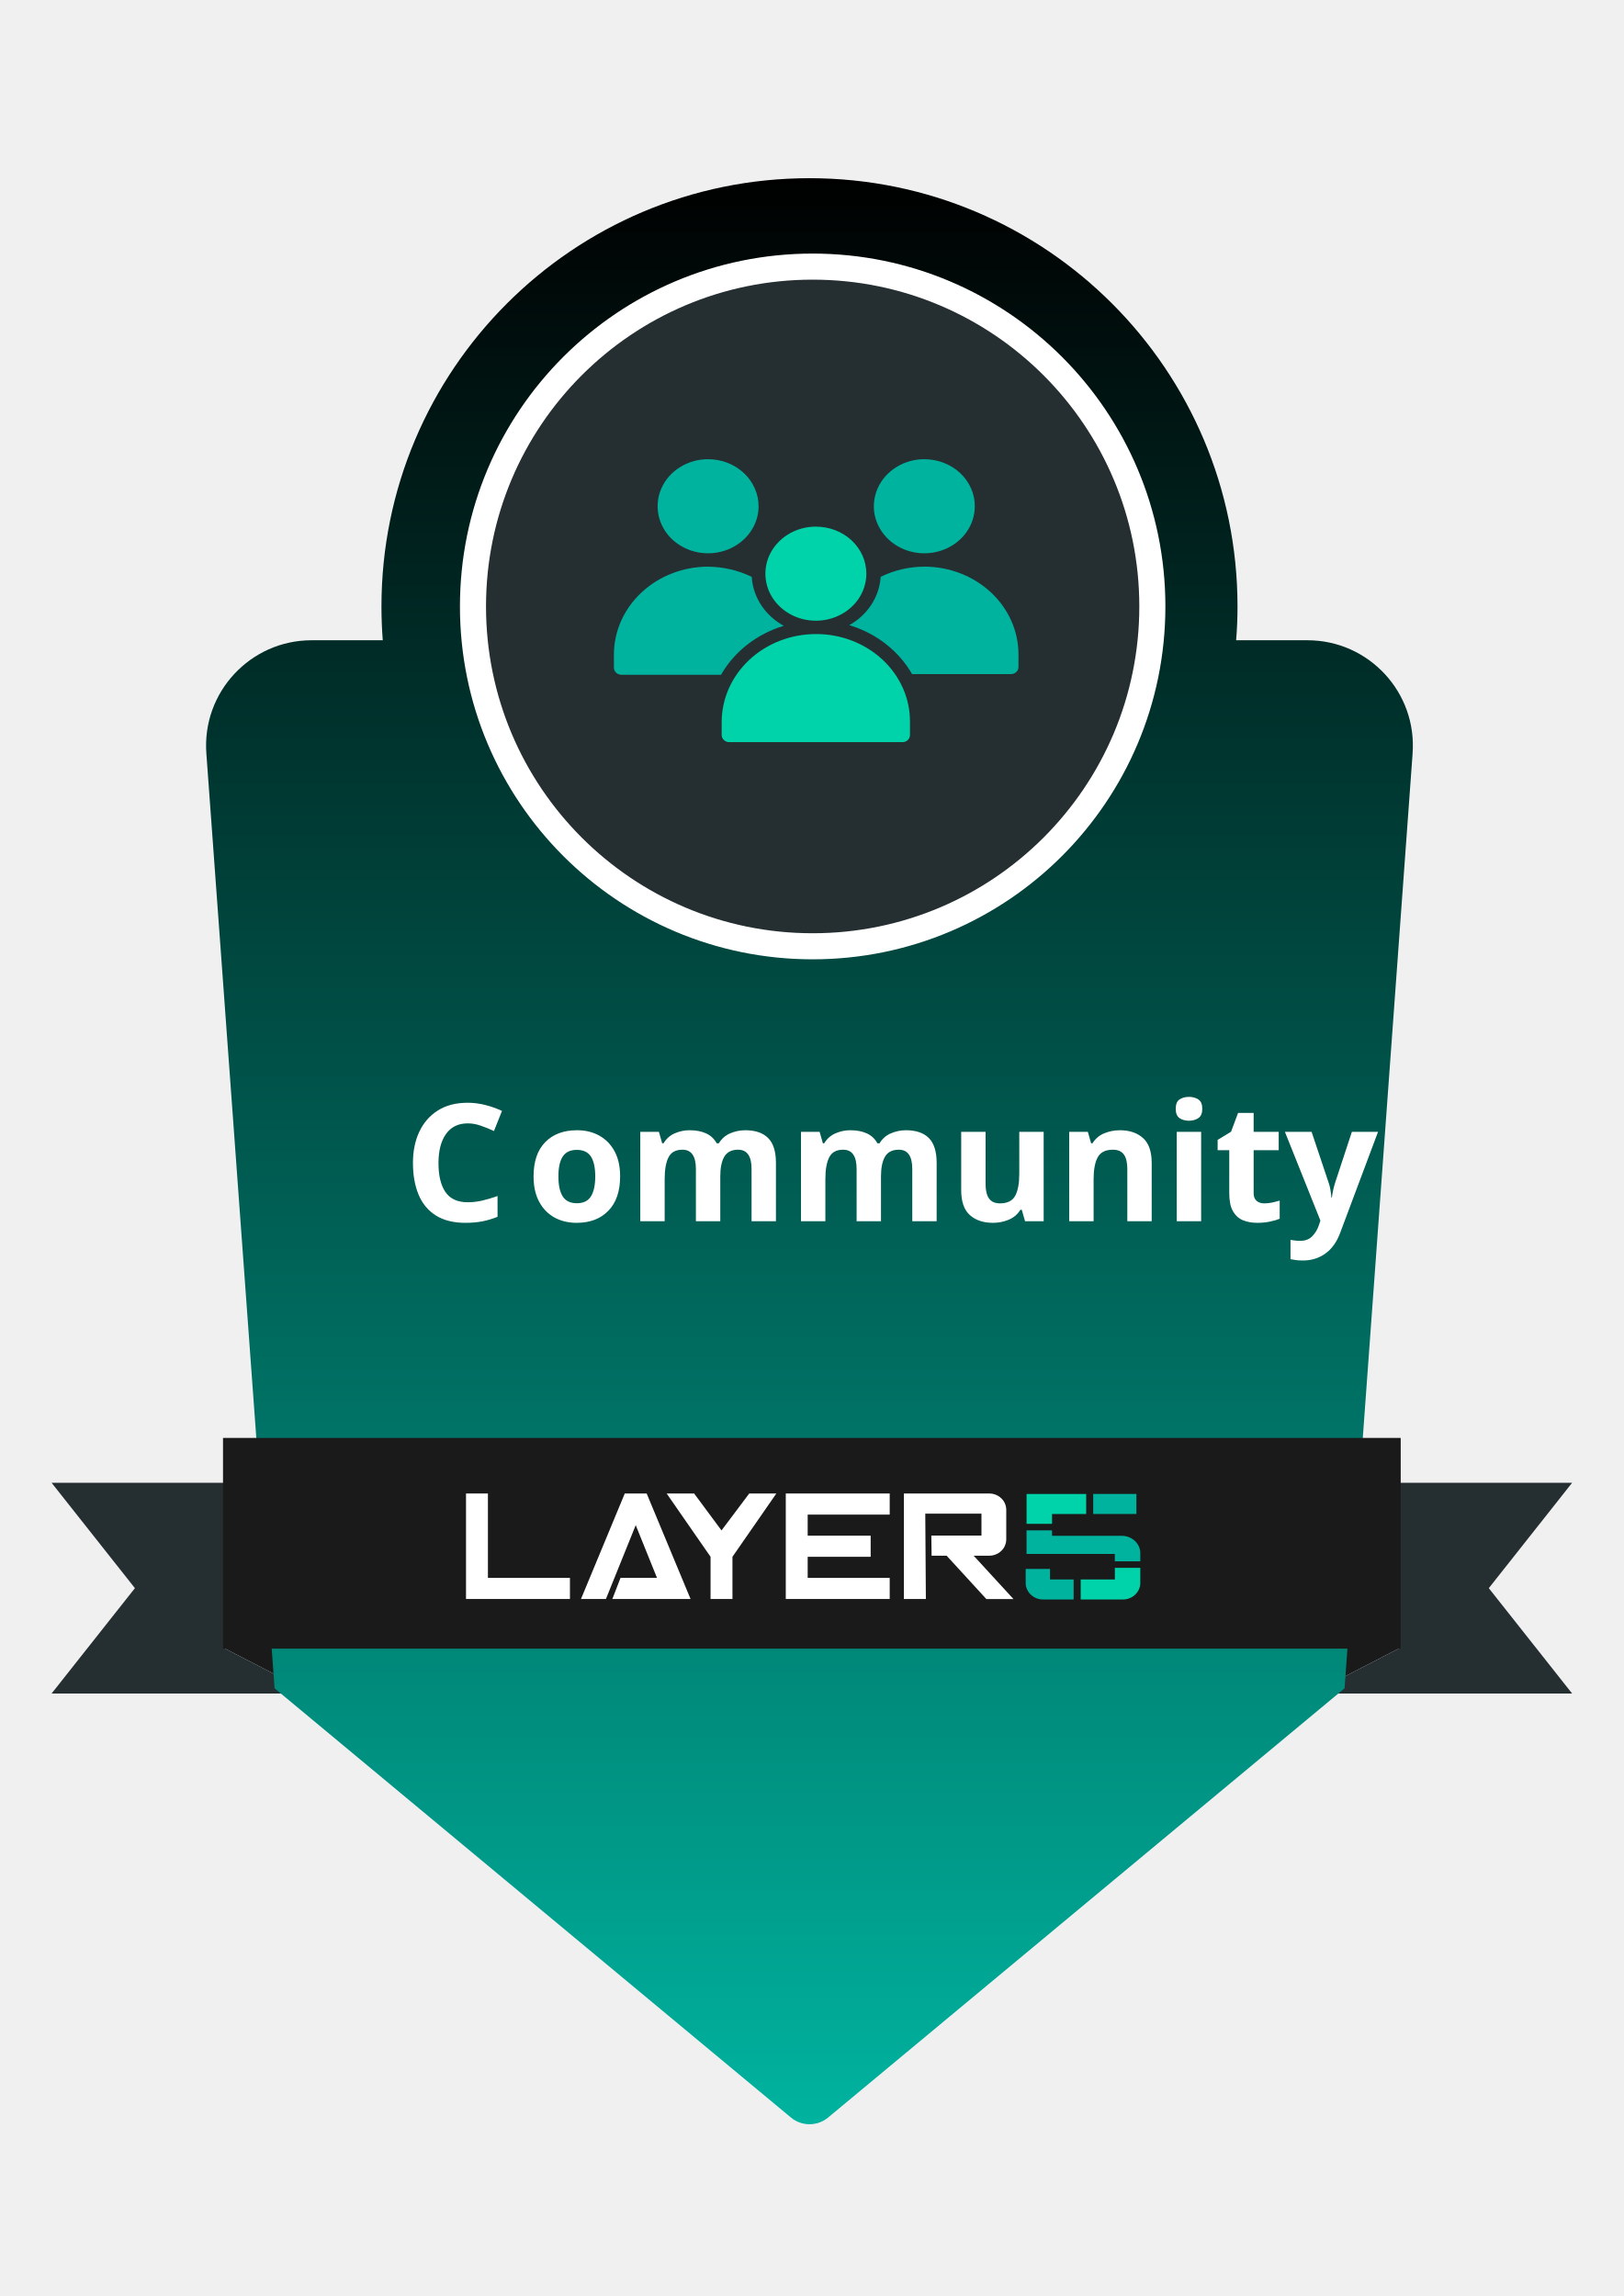
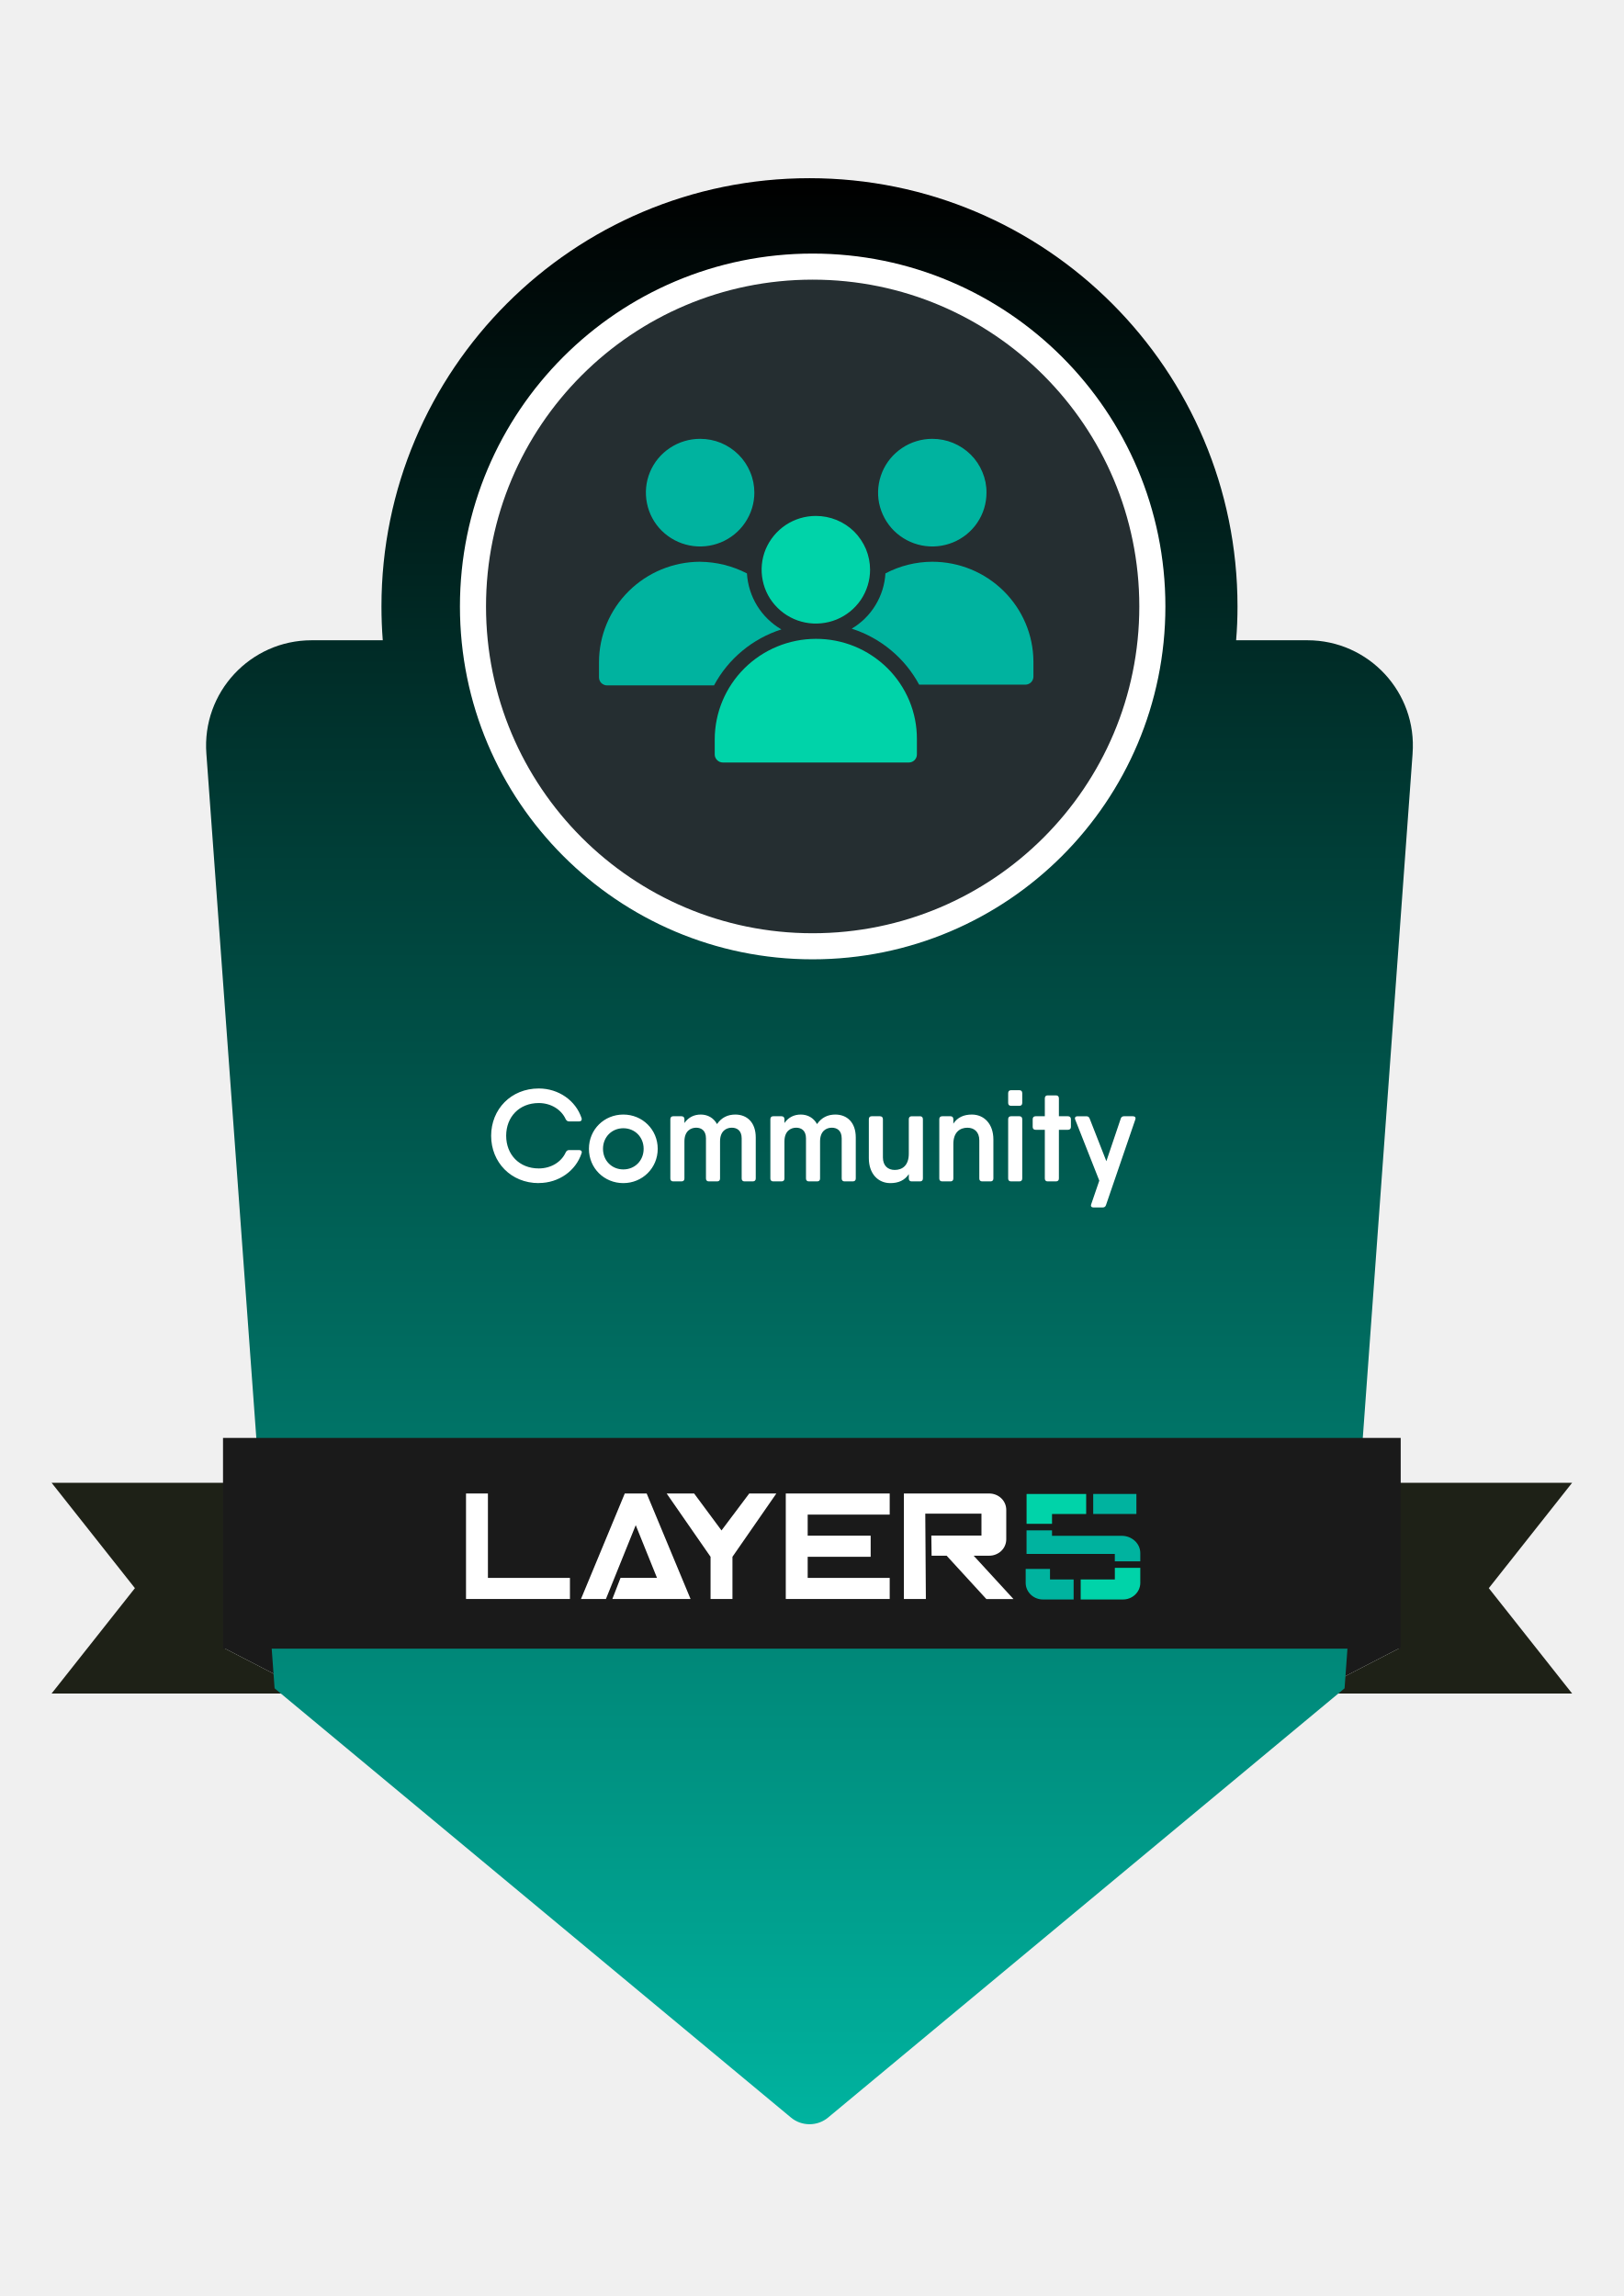
<svg xmlns="http://www.w3.org/2000/svg" id="Layer_1" data-name="Layer 1" viewBox="0 0 595.28 841.89">
  <defs>
    <style>
      .cls-1 {
        fill: #00b39f;
      }

-       .cls-2, .cls-3 {
+       .cls-2 {
        fill: #fff;
      }

-       .cls-4, .cls-5 {
+       .cls-3 {
        fill: #252e31;
-       }
- 
-       .cls-6 {
-         letter-spacing: 0em;
-       }
- 
-       .cls-7 {
-         clip-path: url(#clippath-1);
-       }
- 
-       .cls-8 {
-         fill: #00d3a9;
-       }
- 
-       .cls-9 {
-         clip-path: url(#clippath);
-       }
- 
-       .cls-10 {
-         fill: #a20e30;
-       }
- 
-       .cls-11 {
-         fill: none;
-       }
- 
-       .cls-5 {
        stroke: #fff;
        stroke-width: 9.56px;
      }

-       .cls-12 {
+       .cls-4 {
+         clip-path: url(#clippath-1);
+       }
+ 
+       .cls-5 {
+         fill: #00d3a9;
+       }
+ 
+       .cls-6 {
+         clip-path: url(#clippath);
+       }
+ 
+       .cls-7 {
+         fill: #a20e30;
+       }
+ 
+       .cls-8 {
+         fill: #1e2117;
+       }
+ 
+       .cls-9 {
+         fill: none;
+       }
+ 
+       .cls-10 {
        fill: #1a1a1a;
      }

-       .cls-13 {
+       .cls-11 {
        fill: url(#linear-gradient);
-       }
- 
-       .cls-3 {
-         font-family: QanelasSoft-SemiBold, 'Qanelas Soft';
-         font-size: 60px;
-         font-weight: 600;
      }
    </style>
    <clipPath id="clippath">
-       <rect class="cls-11" x="18.91" y="65.35" width="557.47" height="713.56" />
+       <rect class="cls-9" x="18.91" y="65.35" width="557.47" height="713.56" />
    </clipPath>
    <linearGradient id="linear-gradient" x1="296.78" y1="778.65" x2="296.78" y2="65.1" gradientTransform="translate(0 844) scale(1 -1)" gradientUnits="userSpaceOnUse">
      <stop offset="0" stop-color="#000" />
      <stop offset="1" stop-color="#00b39f" />
    </linearGradient>
    <clipPath id="clippath-1">
-       <rect class="cls-11" x="225.07" y="168.38" width="148.32" height="103.74" />
+       <rect class="cls-9" x="219.59" y="160.91" width="159.28" height="118.68" />
    </clipPath>
  </defs>
-   <g id="Community">
-     <g class="cls-9">
-       <g>
-         <path class="cls-12" d="m480.87,604.12v16.86l32.65-16.86h-32.65Z" />
-         <path class="cls-12" d="m114.41,620.98v-16.86h-32.65l32.65,16.86Z" />
-         <path class="cls-4" d="m576.37,543.7H18.91l30.55,38.64-30.55,38.64h95.5l-32.65-16.86h32.65v-19.01h366.46v19.01h32.65l-32.65,16.86h95.5l-30.55-38.64,30.55-38.64Z" />
-         <path class="cls-13" d="m517.88,276.34l-24.94,342.73-189.32,157.36c-3.92,3.3-9.75,3.3-13.67,0l-189.28-157.36-25.01-342.73c-1.69-22.44,16.09-41.57,38.58-41.57h26.09c-.32-4.09-.48-8.22-.48-12.4,0-86.74,70.27-157.03,156.92-157.03s156.92,70.29,156.92,157.03c0,4.17-.16,8.31-.51,12.4h26.15c22.49,0,40.26,19.13,38.54,41.57Z" />
-         <text class="cls-3" transform="translate(147.91 447.79)">
-           <tspan class="cls-6" x="0" y="0">C</tspan>
-           <tspan x="45" y="0">ommunity</tspan>
-         </text>
-         <path class="cls-5" d="m297.92,346.98c68.78,0,124.55-55.79,124.55-124.61s-55.78-124.61-124.55-124.61-124.52,55.79-124.52,124.61,55.75,124.61,124.52,124.61Z" />
-         <g class="cls-7">
-           <g>
-             <path class="cls-1" d="m338.86,207.78c-5.58.02-11.06,1.3-15.99,3.73-.24,3.6-1.39,7.1-3.41,10.19-1.99,3.09-4.78,5.67-8.1,7.53,9.88,2.98,18.13,9.41,23.02,17.95h36.25c.74,0,1.42-.28,1.96-.76.5-.48.8-1.13.8-1.81v-4.9c-.06-8.49-3.74-16.61-10.2-22.59-6.47-5.98-15.19-9.34-24.33-9.35Z" />
-             <path class="cls-1" d="m259.6,207.78c-9.17.02-17.92,3.41-24.38,9.44-6.5,6.03-10.12,14.2-10.15,22.73v4.9c0,.68.3,1.33.8,1.81.53.48,1.22.75,1.96.76h36.52c4.87-8.54,13.14-14.97,22.99-17.95-3.38-1.86-6.23-4.47-8.28-7.6-2.05-3.13-3.23-6.69-3.47-10.35-4.92-2.4-10.41-3.68-15.99-3.73Z" />
-             <path class="cls-8" d="m299.11,193.1c-3.68,0-7.24,1.01-10.29,2.91-3.03,1.9-5.4,4.59-6.82,7.74-1.39,3.15-1.75,6.62-1.04,9.97.71,3.35,2.46,6.42,5.07,8.83,2.58,2.41,5.87,4.06,9.46,4.72,3.59.67,7.33.32,10.71-.98,3.38-1.31,6.26-3.52,8.31-6.35,2.02-2.84,3.11-6.17,3.11-9.58,0-2.27-.47-4.51-1.39-6.61-.95-2.1-2.31-4-4-5.6-1.72-1.6-3.77-2.87-6.02-3.74-2.25-.86-4.66-1.31-7.09-1.3Z" />
-             <path class="cls-8" d="m299.11,232.49c-9.17.02-17.92,3.41-24.38,9.44-6.47,6.03-10.12,14.2-10.15,22.73v4.9c0,.68.3,1.33.83,1.81.5.48,1.19.75,1.93.76h63.54c.71,0,1.42-.28,1.93-.76.5-.48.8-1.13.8-1.81v-4.9c.03-4.23-.86-8.42-2.58-12.33-1.75-3.91-4.27-7.46-7.48-10.45-3.23-2.99-7.03-5.36-11.21-6.97-4.21-1.61-8.69-2.44-13.23-2.42Z" />
-             <path class="cls-1" d="m338.86,168.38c-3.65,0-7.24,1.01-10.26,2.91-3.06,1.9-5.43,4.59-6.82,7.74s-1.78,6.62-1.07,9.97c.74,3.35,2.49,6.42,5.07,8.83,2.61,2.41,5.9,4.06,9.49,4.72,3.59.67,7.3.32,10.68-.98s6.29-3.52,8.31-6.35c2.05-2.84,3.11-6.17,3.11-9.58.03-2.27-.45-4.51-1.39-6.61-.92-2.1-2.28-4-4-5.6-1.72-1.6-3.77-2.87-6.02-3.74-2.22-.86-4.66-1.31-7.09-1.3Z" />
-             <path class="cls-1" d="m259.6,168.38c-3.68,0-7.24,1.01-10.29,2.91-3.06,1.9-5.43,4.59-6.82,7.74s-1.75,6.62-1.04,9.97c.71,3.35,2.46,6.42,5.04,8.83,2.61,2.41,5.9,4.06,9.49,4.72,3.59.67,7.3.32,10.68-.98,3.38-1.31,6.29-3.52,8.31-6.35,2.05-2.84,3.14-6.17,3.14-9.58,0-2.27-.47-4.51-1.42-6.61-.92-2.1-2.28-4-4-5.6-1.72-1.6-3.77-2.87-5.99-3.74-2.25-.86-4.66-1.31-7.09-1.3Z" />
-           </g>
+   <g class="cls-6">
+     <g>
+       <path class="cls-10" d="m480.87,604.12v16.86l32.65-16.86h-32.65Z" />
+       <path class="cls-10" d="m114.41,620.98v-16.86h-32.65l32.65,16.86Z" />
+       <path class="cls-8" d="m576.37,543.7H18.91l30.55,38.64-30.55,38.64h95.5l-32.65-16.86h32.65v-19.01h366.46v19.01h32.65l-32.65,16.86h95.5l-30.55-38.64,30.55-38.64Z" />
+       <path class="cls-11" d="m517.88,276.34l-24.94,342.73-189.32,157.36c-3.92,3.3-9.75,3.3-13.67,0l-189.28-157.36-25.01-342.73c-1.69-22.44,16.09-41.57,38.58-41.57h26.09c-.32-4.09-.48-8.22-.48-12.4,0-86.74,70.27-157.03,156.92-157.03s156.92,70.29,156.92,157.03c0,4.17-.16,8.31-.51,12.4h26.15c22.49,0,40.26,19.13,38.54,41.57Z" />
+       <path class="cls-3" d="m297.92,346.98c68.78,0,124.55-55.79,124.55-124.61s-55.78-124.61-124.55-124.61-124.52,55.79-124.52,124.61,55.75,124.61,124.52,124.61Z" />
+       <g class="cls-4">
+         <g>
+           <path class="cls-1" d="m341.79,205.98c-5.99.02-11.88,1.48-17.17,4.27-.25,4.12-1.5,8.12-3.66,11.65-2.13,3.53-5.13,6.49-8.7,8.62,10.61,3.4,19.46,10.77,24.72,20.53h38.93c.8,0,1.53-.32,2.1-.87.54-.55.86-1.29.86-2.07v-5.6c-.06-9.71-4.01-19-10.96-25.84-6.94-6.84-16.31-10.69-26.12-10.69Z" />
+           <path class="cls-1" d="m256.67,205.98c-9.84.02-19.24,3.91-26.18,10.8-6.98,6.9-10.86,16.25-10.89,26v5.6c0,.78.32,1.52.86,2.07.57.55,1.31.86,2.1.87h39.21c5.22-9.77,14.11-17.13,24.69-20.53-3.63-2.13-6.69-5.11-8.89-8.69-2.2-3.58-3.47-7.65-3.73-11.84-5.29-2.75-11.18-4.21-17.17-4.27Z" />
+           <path class="cls-5" d="m299.1,189.18c-3.95,0-7.77,1.16-11.05,3.33-3.25,2.17-5.8,5.25-7.33,8.86-1.5,3.61-1.88,7.57-1.11,11.4.76,3.83,2.64,7.34,5.45,10.1,2.77,2.76,6.31,4.64,10.16,5.4,3.85.76,7.87.37,11.5-1.12,3.63-1.49,6.72-4.02,8.92-7.27,2.17-3.25,3.34-7.06,3.34-10.96,0-2.59-.51-5.16-1.5-7.56-1.02-2.4-2.48-4.58-4.3-6.41-1.85-1.83-4.05-3.29-6.47-4.28-2.42-.99-5-1.49-7.61-1.49Z" />
+           <path class="cls-5" d="m299.1,234.25c-9.84.02-19.24,3.91-26.18,10.8-6.94,6.9-10.86,16.25-10.89,26v5.6c0,.78.32,1.52.89,2.07.54.55,1.27.86,2.07.87h68.23c.76,0,1.53-.32,2.07-.87.54-.55.86-1.29.86-2.07v-5.6c.03-4.84-.92-9.63-2.77-14.1-1.88-4.47-4.59-8.53-8.03-11.95-3.47-3.42-7.55-6.13-12.04-7.98-4.52-1.84-9.33-2.79-14.21-2.77Z" />
+           <path class="cls-1" d="m341.79,160.91c-3.92,0-7.77,1.16-11.02,3.33-3.28,2.17-5.83,5.25-7.33,8.86-1.5,3.61-1.91,7.57-1.15,11.4.8,3.83,2.68,7.34,5.45,10.1,2.8,2.76,6.34,4.64,10.19,5.4,3.85.76,7.84.37,11.47-1.12s6.75-4.02,8.92-7.27c2.2-3.25,3.34-7.06,3.34-10.96.03-2.59-.48-5.16-1.5-7.56-.99-2.4-2.45-4.58-4.3-6.41-1.85-1.83-4.05-3.29-6.47-4.28-2.39-.99-5-1.49-7.61-1.49Z" />
+           <path class="cls-1" d="m256.67,160.91c-3.95,0-7.77,1.16-11.05,3.33-3.28,2.17-5.83,5.25-7.33,8.86-1.5,3.61-1.88,7.57-1.11,11.4.76,3.83,2.64,7.34,5.42,10.1,2.8,2.76,6.34,4.64,10.19,5.4,3.85.76,7.84.37,11.47-1.12s6.75-4.02,8.92-7.27c2.2-3.25,3.38-7.06,3.38-10.96,0-2.59-.51-5.16-1.53-7.56-.99-2.4-2.45-4.58-4.3-6.41-1.85-1.83-4.05-3.29-6.43-4.28-2.42-.99-5-1.49-7.61-1.49Z" />
        </g>
-         <path class="cls-10" d="m114.41,585.08v19.01h366.46v-19.01H114.41Z" />
-         <path class="cls-12" d="m513.52,604.52H81.76v-77.27h431.76v77.27Z" />
-         <path class="cls-2" d="m178.88,547.63h-8.03v38.68h38.1v-7.73h-30.07v-30.95Z" />
-         <path class="cls-2" d="m229.05,547.63l-16.05,38.68h9.14l10.93-27.07,7.8,19.34h-13.38l-2.99,7.73h28.67l-16.09-38.68h-8.03Z" />
-         <path class="cls-2" d="m264.51,561.17l-10.03-13.54h-10.07l16.09,23.21v15.47h8.03v-15.47l16.09-23.21h-9.94l-10.16,13.54Z" />
-         <path class="cls-2" d="m288.08,553.72v32.59h38.1v-7.73h-30.07v-7.74h23.09v-7.74h-23.09v-7.73h30.07v-7.74h-38.1v6.09Z" />
-         <path class="cls-2" d="m339.21,555.01h20.61v8.05h-18.38l.1,7.38h5.51l14.56,15.89h9.94l-14.59-15.89h5.7c.83,0,1.66-.15,2.39-.46.76-.3,1.47-.74,2.04-1.3.57-.56,1.05-1.22,1.34-1.95.32-.73.48-1.51.48-2.3v-10.79c0-1.59-.64-3.12-1.82-4.25-1.18-1.13-2.77-1.76-4.43-1.76h-31.28v38.68h8.06l-.22-31.3Z" />
-         <path class="cls-1" d="m416.62,547.8h-15.83v7.34h15.83v-7.34Z" />
-         <path class="cls-1" d="m418.05,572.52v-3.04c0-3.5-3.06-6.34-6.85-6.34h-25.52v-2h-9.33v8.66h32.36v2.71h9.33Z" />
-         <path class="cls-8" d="m385.69,558.75v-3.6h12.52v-7.34h-21.85v10.94h9.33Z" />
-         <path class="cls-8" d="m408.72,574.88v4.27h-12.52v7.34h15.42c1.66.03,3.28-.59,4.49-1.71,1.21-1.12,1.91-2.65,1.94-4.27v-5.63h-9.33Z" />
-         <path class="cls-1" d="m384.95,575.28v3.87h8.66v7.34h-11.15c-1.66.03-3.28-.59-4.49-1.71-1.21-1.12-1.91-2.66-1.94-4.27v-5.23h8.92Z" />
      </g>
+       <path class="cls-7" d="m114.41,585.08v19.01h366.46v-19.01H114.41Z" />
+       <path class="cls-10" d="m513.52,604.52H81.76v-77.27h431.76v77.27Z" />
+       <path class="cls-2" d="m178.88,547.63h-8.03v38.68h38.1v-7.73h-30.07v-30.95Z" />
+       <path class="cls-2" d="m229.05,547.63l-16.05,38.68h9.14l10.93-27.07,7.8,19.34h-13.38l-2.99,7.73h28.67l-16.09-38.68h-8.03Z" />
+       <path class="cls-2" d="m264.51,561.17l-10.03-13.54h-10.07l16.09,23.21v15.47h8.03v-15.47l16.09-23.21h-9.94l-10.16,13.54Z" />
+       <path class="cls-2" d="m288.08,553.72v32.59h38.1v-7.73h-30.07v-7.74h23.09v-7.74h-23.09v-7.73h30.07v-7.74h-38.1v6.09Z" />
+       <path class="cls-2" d="m339.21,555.01h20.61v8.05h-18.38l.1,7.38h5.51l14.56,15.89h9.94l-14.59-15.89h5.7c.83,0,1.66-.15,2.39-.46.76-.3,1.47-.74,2.04-1.3.57-.56,1.05-1.22,1.34-1.95.32-.73.48-1.51.48-2.3v-10.79c0-1.59-.64-3.12-1.82-4.25-1.18-1.13-2.77-1.76-4.43-1.76h-31.28v38.68h8.06l-.22-31.3Z" />
+       <path class="cls-1" d="m416.62,547.8h-15.83v7.34h15.83v-7.34Z" />
+       <path class="cls-1" d="m418.05,572.52v-3.04c0-3.5-3.06-6.34-6.85-6.34h-25.52v-2h-9.33v8.66h32.36v2.71h9.33Z" />
+       <path class="cls-5" d="m385.69,558.75v-3.6h12.52v-7.34h-21.85v10.94h9.33Z" />
+       <path class="cls-5" d="m408.72,574.88v4.27h-12.52v7.34h15.42c1.66.03,3.28-.59,4.49-1.71,1.21-1.12,1.91-2.65,1.94-4.27v-5.63h-9.33Z" />
+       <path class="cls-1" d="m384.95,575.28v3.87h8.66v7.34h-11.15c-1.66.03-3.28-.59-4.49-1.71-1.21-1.12-1.91-2.66-1.94-4.27v-5.23h8.92Z" />
+       <path class="cls-2" d="m197.52,433.82c-10.19,0-17.46-7.65-17.46-17.35s7.26-17.35,17.46-17.35c7.29,0,13.57,4.44,15.7,10.89.19.72-.19,1.19-.89,1.19h-3.69c-.57,0-.96-.29-1.24-.81-1.62-3.58-5.45-5.93-9.88-5.93-7.17,0-11.95,5.11-11.95,11.99s4.78,11.99,11.95,11.99c4.43,0,8.25-2.29,9.88-5.88.29-.57.67-.86,1.24-.86h3.69c.7,0,1.15.48.89,1.15-2.1,6.45-8.35,10.94-15.7,10.94Zm31,0c-7.01,0-12.61-5.45-12.61-12.57s5.61-12.57,12.61-12.57,12.61,5.5,12.61,12.57-5.64,12.57-12.61,12.57Zm0-5.02c4.2,0,7.45-3.2,7.45-7.55s-3.25-7.55-7.45-7.55-7.45,3.2-7.45,7.55,3.25,7.55,7.45,7.55Zm41.09-20.12h-.06c4.36,0,7.52,2.91,7.52,8.41v15.05c0,.67-.38,1.05-1.12,1.05h-2.99c-.67,0-1.05-.38-1.05-1.05v-14.72c0-2.87-1.69-3.92-3.63-3.92s-4.3,1.15-4.3,5.02v13.62c0,.67-.38,1.05-1.05,1.05h-3.03c-.7,0-1.08-.38-1.08-1.05v-14.72c0-2.87-1.69-3.92-3.6-3.92s-4.3,1.15-4.3,5.02v13.62c0,.67-.38,1.05-1.08,1.05h-3.03c-.67,0-1.05-.38-1.05-1.05v-21.74c0-.72.38-1.1,1.05-1.1h3.03c.7,0,1.08.38,1.08,1.1v1.39c1.5-2.15,3.6-3.11,5.99-3.11,2.52,0,4.68,1.19,5.96,3.49,1.69-2.44,3.98-3.49,6.75-3.49Zm36.67,0h-.06c4.36,0,7.52,2.91,7.52,8.41v15.05c0,.67-.38,1.05-1.12,1.05h-2.99c-.67,0-1.05-.38-1.05-1.05v-14.72c0-2.87-1.69-3.92-3.63-3.92s-4.3,1.15-4.3,5.02v13.62c0,.67-.38,1.05-1.05,1.05h-3.03c-.7,0-1.08-.38-1.08-1.05v-14.72c0-2.87-1.69-3.92-3.6-3.92s-4.3,1.15-4.3,5.02v13.62c0,.67-.38,1.05-1.08,1.05h-3.03c-.67,0-1.05-.38-1.05-1.05v-21.74c0-.72.38-1.1,1.05-1.1h3.03c.7,0,1.08.38,1.08,1.1v1.39c1.5-2.15,3.6-3.11,5.99-3.11,2.52,0,4.68,1.19,5.96,3.49,1.69-2.44,3.98-3.49,6.75-3.49Zm30.99.62c.7,0,1.08.38,1.08,1.1v21.74c0,.67-.38,1.05-1.08,1.05h-3.03c-.67,0-1.05-.38-1.05-1.05v-1.62c-1.56,2.34-3.85,3.3-6.79,3.3-4.43,0-7.87-3.39-7.87-9.13v-14.29c0-.72.38-1.1,1.05-1.1h2.99c.73,0,1.12.38,1.12,1.1v14c0,3.06,1.85,4.59,4.33,4.59,2.74,0,5.16-1.58,5.16-5.97v-12.61c0-.72.38-1.1,1.05-1.1h3.03Zm19.02-.62c4.46,0,7.9,3.39,7.9,9.13v14.33c0,.67-.38,1.05-1.05,1.05h-3.03c-.7,0-1.08-.38-1.08-1.05v-14c0-3.11-1.88-4.63-4.36-4.63-2.71,0-5.16,1.62-5.16,5.97v12.66c0,.67-.38,1.05-1.05,1.05h-2.99c-.73,0-1.11-.38-1.11-1.05v-21.74c0-.72.38-1.1,1.11-1.1h2.99c.67,0,1.05.38,1.05,1.1v1.62c1.53-2.34,3.89-3.34,6.79-3.34Zm14.4-3.2c-.7,0-1.08-.38-1.08-1.05v-3.58c0-.72.38-1.1,1.08-1.1h3.03c.67,0,1.05.38,1.05,1.1v3.58c0,.67-.38,1.05-1.05,1.05h-3.03Zm0,27.71c-.7,0-1.08-.38-1.08-1.05v-21.74c0-.72.38-1.1,1.08-1.1h3.03c.67,0,1.05.38,1.05,1.1v21.74c0,.67-.38,1.05-1.05,1.05h-3.03Zm20.8-23.89c.73,0,1.12.38,1.12,1.1v2.82c0,.67-.38,1.05-1.12,1.05h-3.28v17.87c0,.67-.38,1.05-1.12,1.05h-2.99c-.67,0-1.05-.38-1.05-1.05v-17.87h-3.34c-.73,0-1.11-.38-1.11-1.05v-2.82c0-.72.38-1.1,1.11-1.1h3.34v-6.55c0-.72.38-1.1,1.05-1.1h2.99c.73,0,1.12.38,1.12,1.1v6.55h3.28Zm19.37.91c.19-.62.64-.91,1.21-.91h3.28c.76,0,1.15.48.86,1.24l-10.74,31.35c-.19.62-.67.86-1.24.86h-3.31c-.76,0-1.15-.43-.86-1.19l2.96-8.65-8.82-22.36c-.29-.72.03-1.24.86-1.24h3.25c.57,0,.99.29,1.18.86l6.12,15.62,5.26-15.58Z" />
    </g>
  </g>
</svg>
